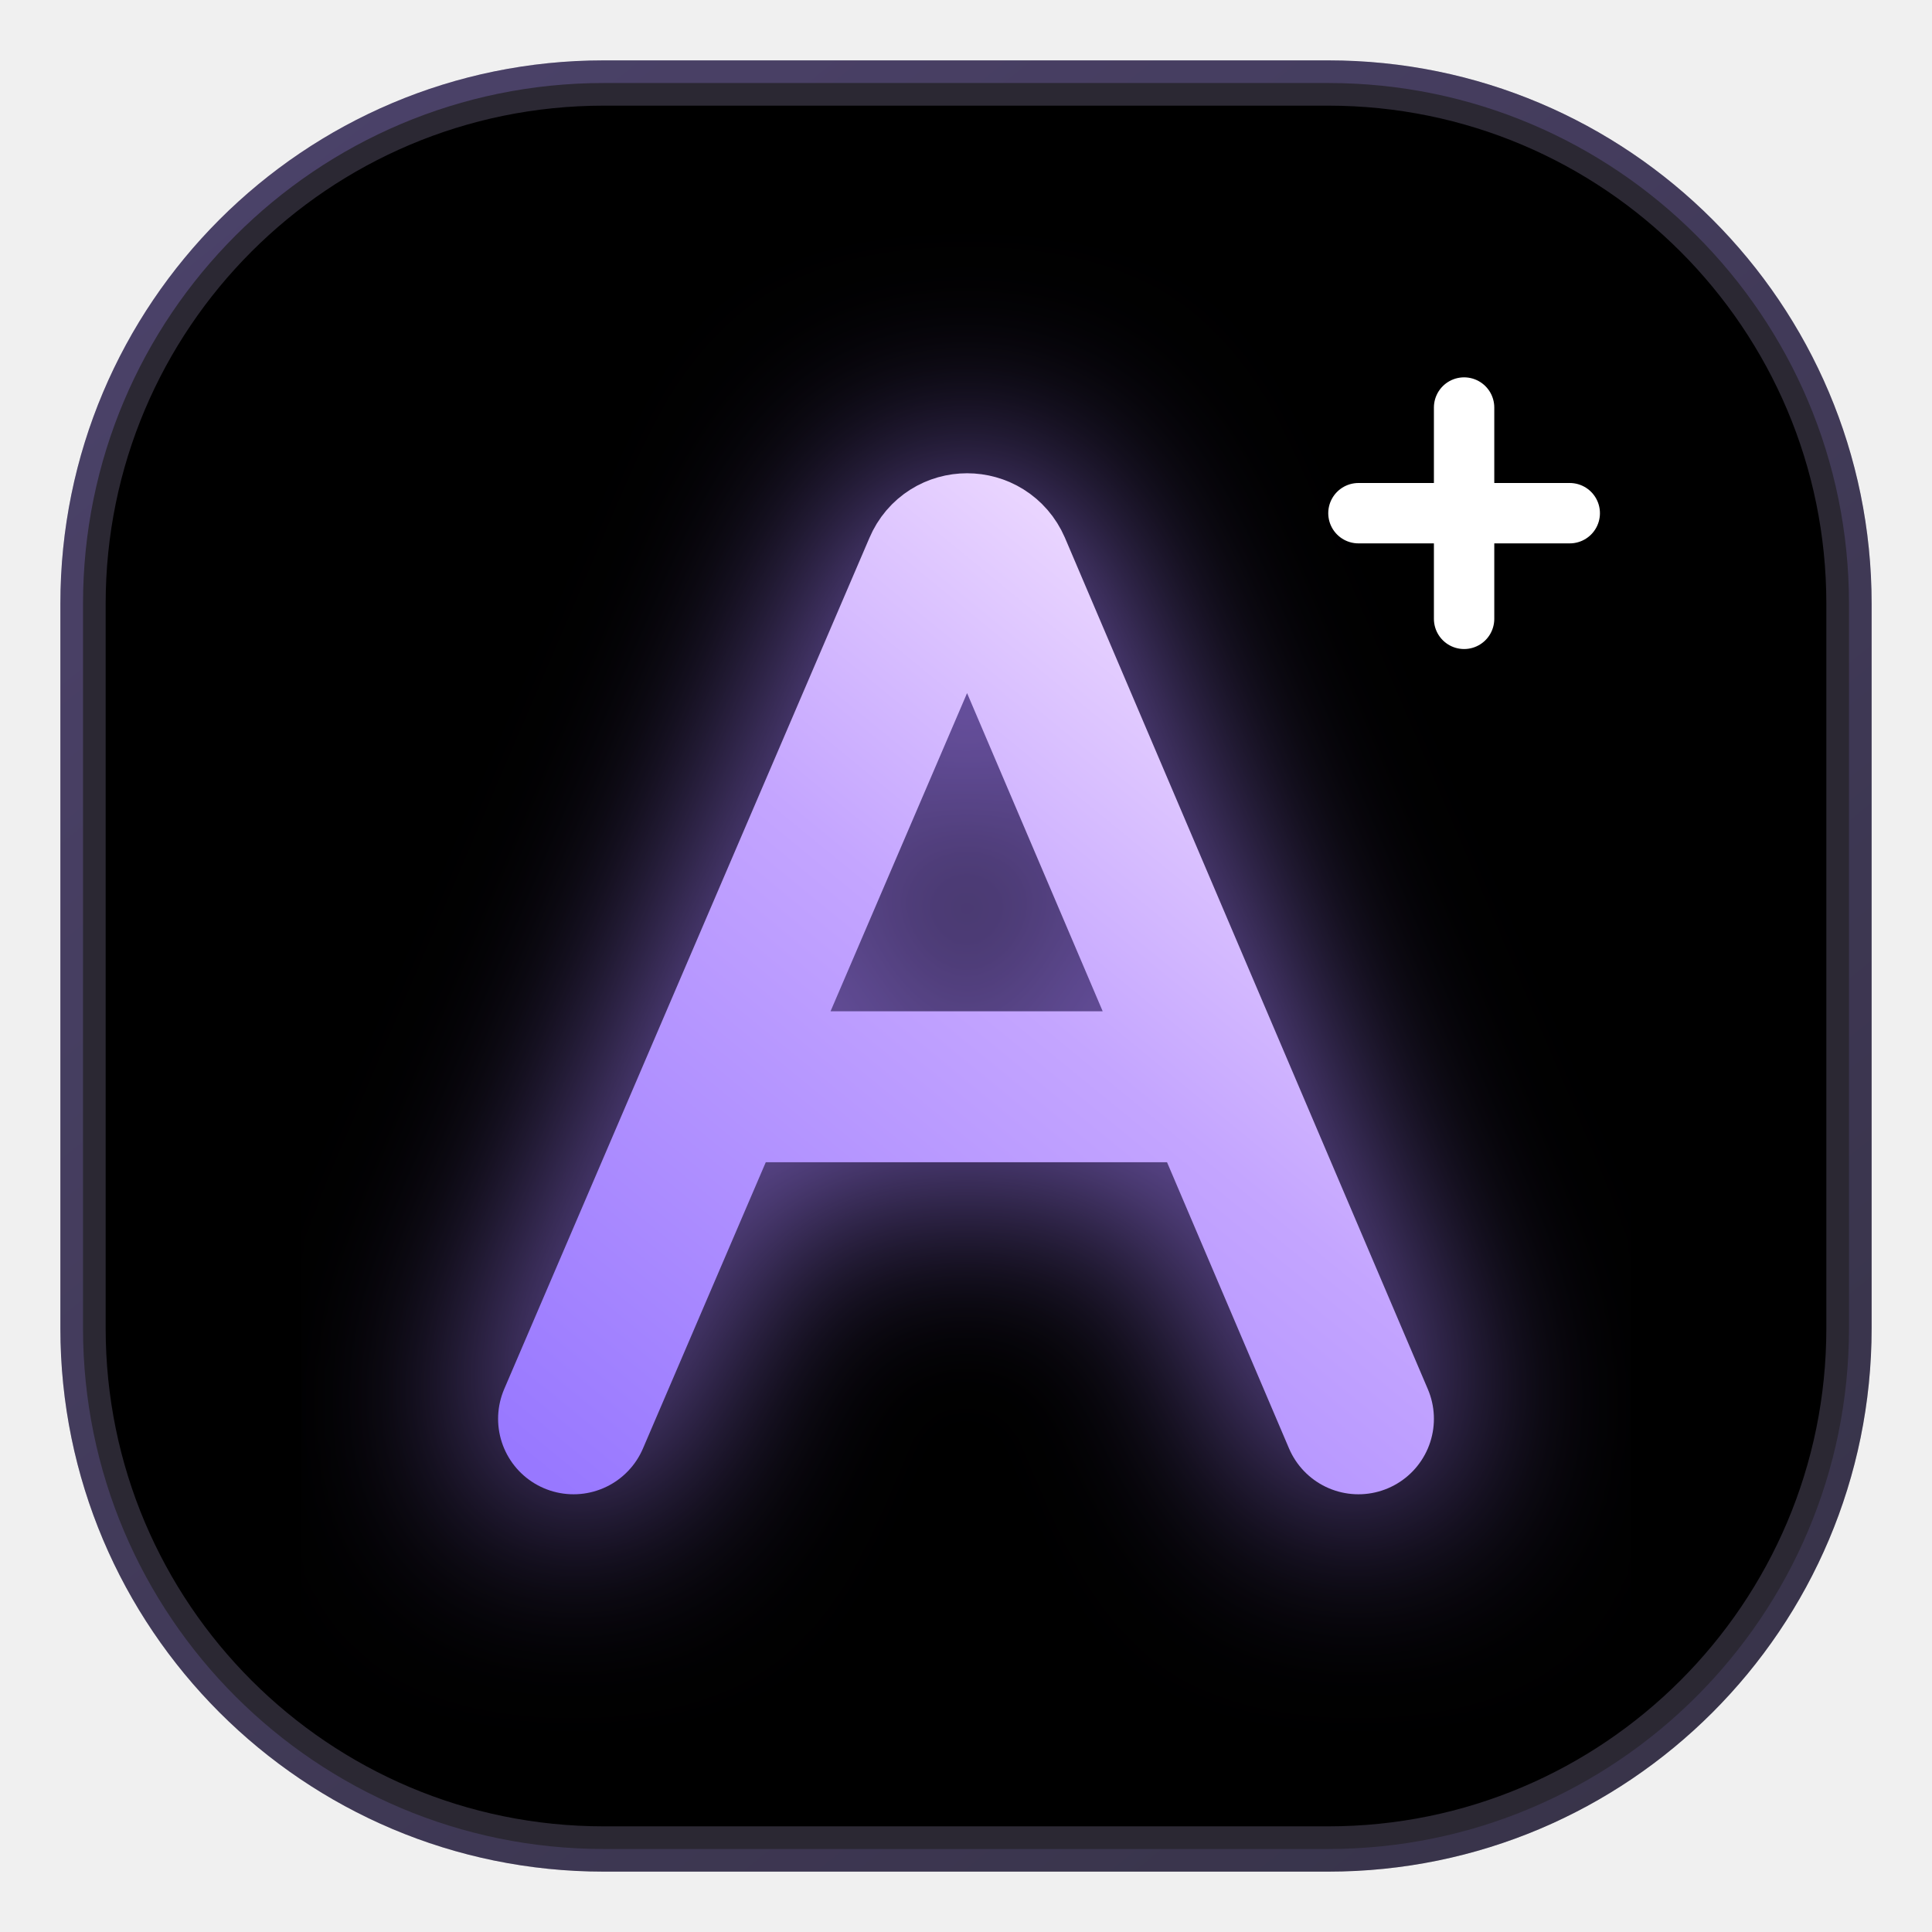
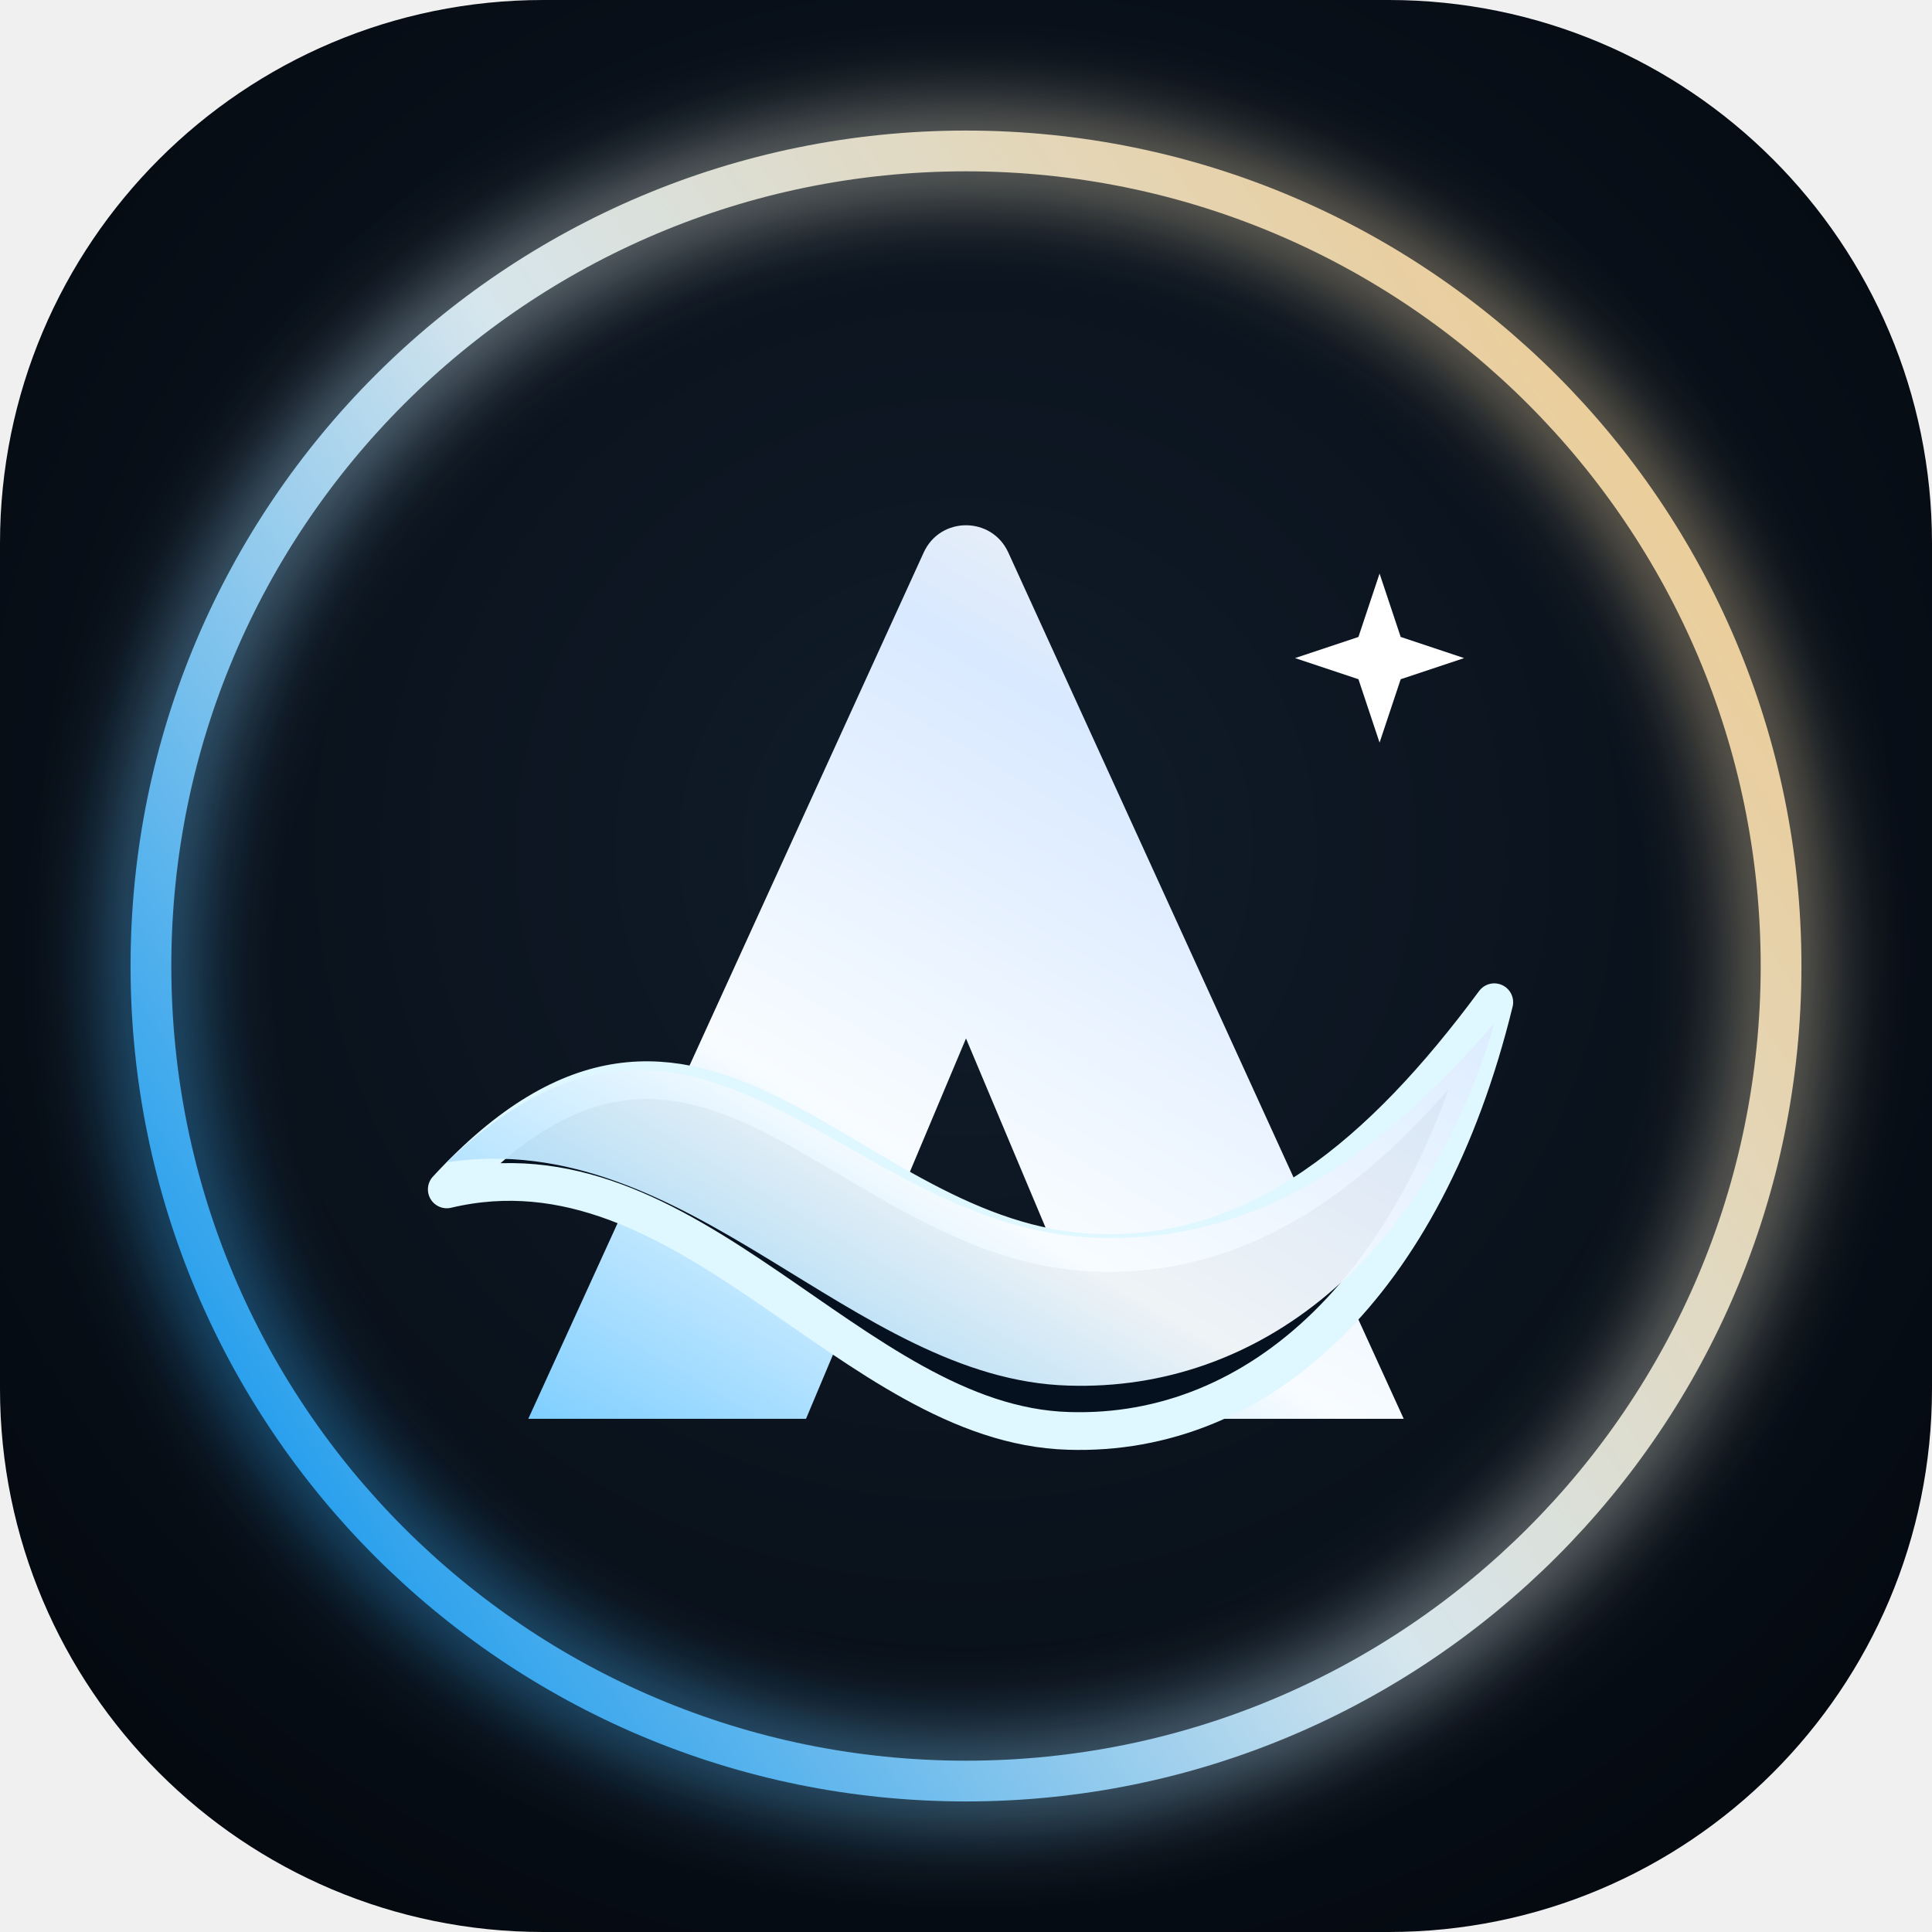
<svg xmlns="http://www.w3.org/2000/svg" viewBox="0 0 64 64">
  <defs>
-     <linearGradient id="tile" x1="9" y1="4" x2="55" y2="61" gradientUnits="userSpaceOnUse">
-       <stop stop-color="#282043" />
-       <stop offset="1" stop-color="#100e1c" />
+     <radialGradient id="space" cx="50%" cy="44%" r="72%">
+       <stop stop-color="#111d2b" />
+       <stop offset="1" stop-color="#03070d" />
+     </radialGradient>
+     <linearGradient id="ring" x1="8" y1="48" x2="56" y2="15" gradientUnits="userSpaceOnUse">
+       <stop stop-color="#25aaff" />
+       <stop offset=".48" stop-color="#e7f8ff" />
+       <stop offset="1" stop-color="#ffdca0" />
    </linearGradient>
-     <linearGradient id="mark" x1="17" y1="48" x2="44" y2="15" gradientUnits="userSpaceOnUse">
-       <stop stop-color="#9878ff" />
-       <stop offset=".52" stop-color="#c4a5ff" />
-       <stop offset="1" stop-color="#fff0ff" />
+     <linearGradient id="metal" x1="21" y1="51" x2="43" y2="14" gradientUnits="userSpaceOnUse">
+       <stop stop-color="#70c9ff" />
+       <stop offset=".36" stop-color="#f8fcff" />
+       <stop offset=".72" stop-color="#d9e9ff" />
+       <stop offset="1" stop-color="#fff8e9" />
    </linearGradient>
-     <filter id="aura" x="10" y="7" width="44" height="52" color-interpolation-filters="sRGB" filterUnits="userSpaceOnUse">
-       <feGaussianBlur stdDeviation="3.2" />
+     <filter id="glow" x="-30%" y="-30%" width="160%" height="160%" color-interpolation-filters="sRGB">
+       <feGaussianBlur stdDeviation="1.5" result="blur" />
+       <feMerge>
+         <feMergeNode in="blur" />
+         <feMergeNode in="SourceGraphic" />
+       </feMerge>
    </filter>
  </defs>
-   <rect x="2" y="2" width="60" height="60" rx="18" fill="url(#tile)" />
-   <rect x="2.75" y="2.75" width="58.5" height="58.5" rx="17.25" stroke="#d8c9ff" stroke-opacity=".2" stroke-width="1.5" />
-   <path d="M19 47 31.1 18.8c.35-.83 1.52-.83 1.88 0L45 47M24.1 36h15.8" fill="none" stroke="#a681ff" stroke-linecap="round" stroke-linejoin="round" stroke-width="6.5" opacity=".68" filter="url(#aura)" />
-   <path d="M19 47 31.1 18.8c.35-.83 1.52-.83 1.88 0L45 47M24.1 36h15.8" fill="none" stroke="url(#mark)" stroke-linecap="round" stroke-linejoin="round" stroke-width="5" />
-   <path d="M48.5 13.5v7m-3.5-3.5h7" stroke="#fff" stroke-linecap="round" stroke-width="2" />
+   <rect width="64" height="64" rx="18" fill="url(#space)" />
+   <circle cx="32" cy="32" r="27" fill="none" stroke="url(#ring)" stroke-width="1.35" opacity=".92" filter="url(#glow)" />
+   <path d="M17.5 47 30.6 18.3c.55-1.2 2.25-1.2 2.8 0L46.5 47h-9.2L32 34.4 26.7 47h-9.2Z" fill="url(#metal)" />
+   <path d="M14.8 39.4c8.4-9.1 13.1 1.8 21.5 2.1 5.4.2 9.5-3.3 13.2-8.3-2.3 9.4-7.8 14.4-14.1 14.2-7.2-.2-12.6-9.9-20.6-8Z" fill="#06111f" stroke="#dff7ff" stroke-linejoin="round" stroke-width="1.25" />
+   <path d="M14.8 38.5c8.4-8 13.1 2.2 21.5 2.5 5.4.2 9.5-2.8 13.2-7.1-2.3 7.8-7.8 12.2-14.1 12-7.2-.2-12.6-8.6-20.6-7.4Z" fill="url(#metal)" opacity=".96" />
+   <path d="m45.7 19 .7 2.1 2.1.7-2.1.7-.7 2.1-.7-2.1-2.1-.7 2.1-.7.7-2.1Z" fill="#fff" />
</svg>
